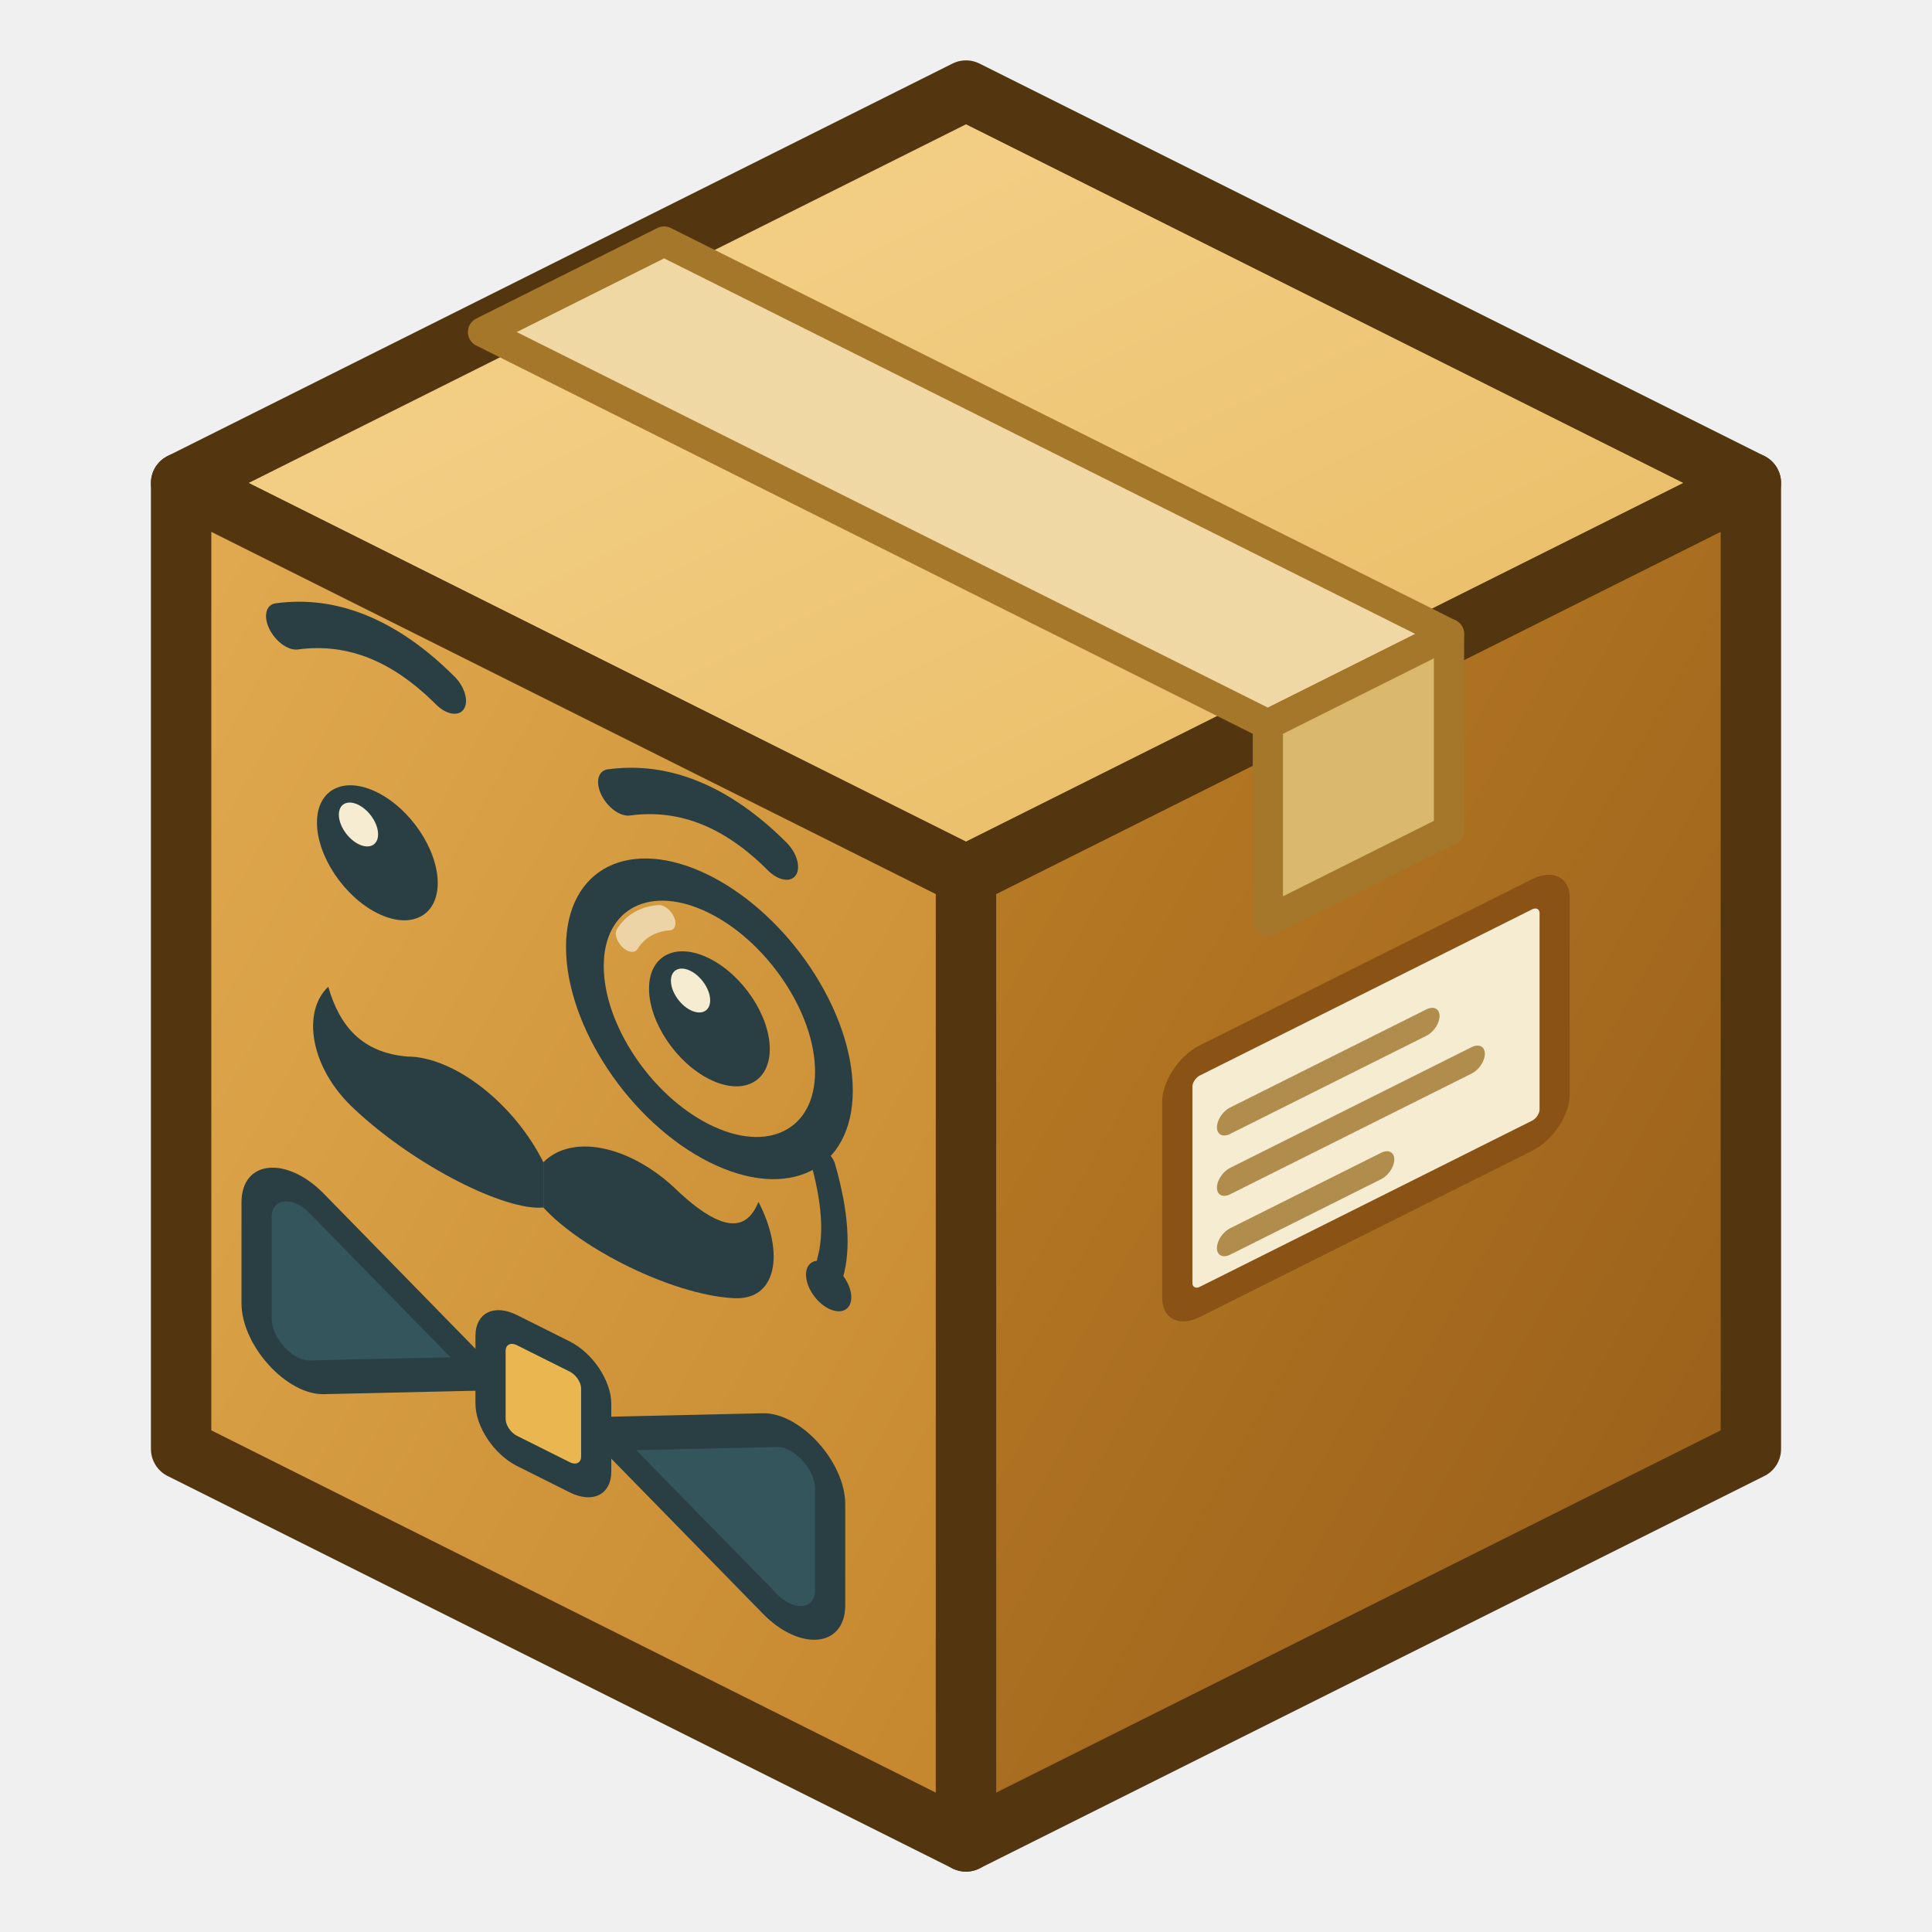
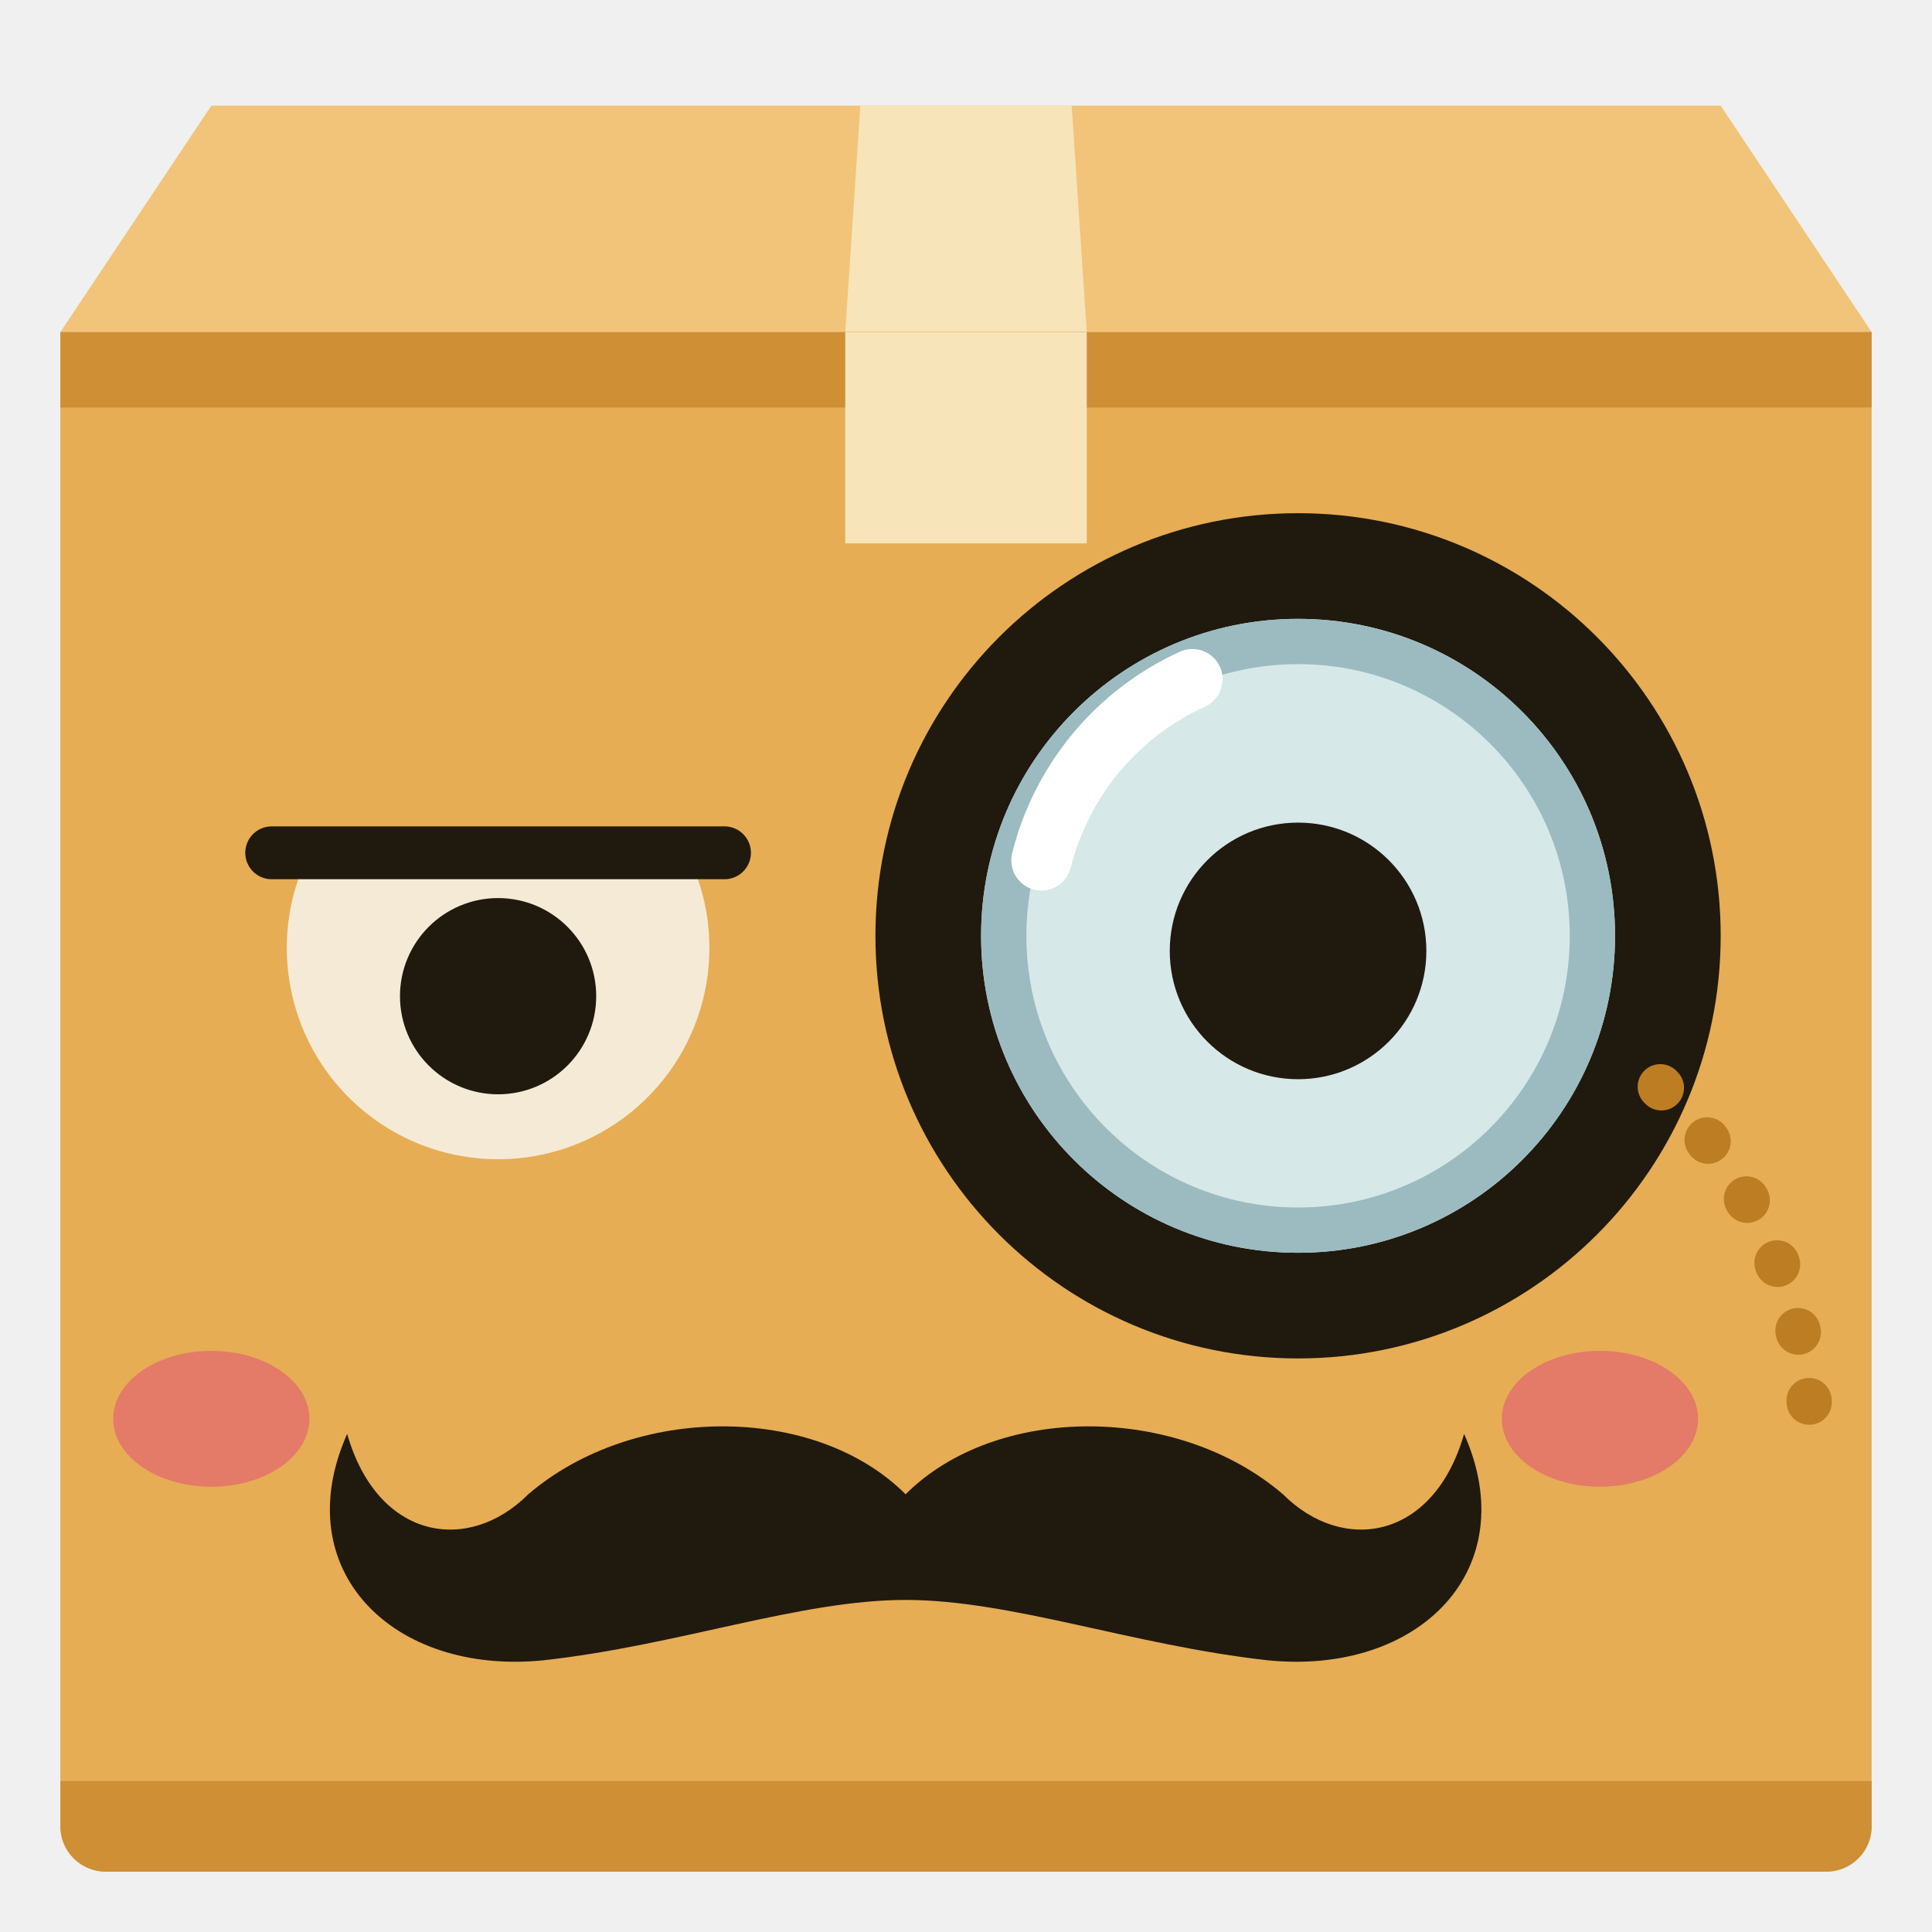
- <svg xmlns="http://www.w3.org/2000/svg" viewBox="32 28 256 256" role="img" aria-labelledby="title description">
-   <defs>
-     <linearGradient id="top" x1="0" y1="0" x2="1" y2="1">
-       <stop offset="0" stop-color="#f6d693" />
-       <stop offset="1" stop-color="#e8b95f" />
-     </linearGradient>
-     <linearGradient id="left" x1="0" y1="0" x2="1" y2="1">
-       <stop offset="0" stop-color="#e2ab51" />
-       <stop offset="1" stop-color="#c4862c" />
-     </linearGradient>
-     <linearGradient id="right" x1="0" y1="0" x2="1" y2="1">
-       <stop offset="0" stop-color="#bd7f26" />
-       <stop offset="1" stop-color="#955c19" />
-     </linearGradient>
-   </defs>
-   <path d="M160 40 264 92 160 144 56 92Z" fill="url(#top)" stroke="#53350f" stroke-linejoin="round" stroke-width="8" />
-   <path d="M56 92 160 144V272L56 220Z" fill="url(#left)" stroke="#53350f" stroke-linejoin="round" stroke-width="8" />
-   <path d="M264 92 160 144V272L264 220Z" fill="url(#right)" stroke="#53350f" stroke-linejoin="round" stroke-width="8" />
-   <path d="M120 60 224 112 200 124 96 72Z" fill="#efd8a4" stroke="#a5772b" stroke-width="4" stroke-linejoin="round" />
-   <path d="M224 112v26l-24 12v-26z" fill="#d8b96e" stroke="#a5772b" stroke-width="4" stroke-linejoin="round" />
-   <g transform="translate(160,144) matrix(1 -.5 0 1 0 0)">
-     <rect x="28" y="40" width="50" height="32" rx="3" fill="#f6ecd2" stroke="#8a5215" stroke-width="4" />
-     <path d="M35 50h26M35 58h32M35 66h20" fill="none" stroke="#b08d4d" stroke-width="3.5" stroke-linecap="round" />
-   </g>
-   <g transform="translate(108,182) matrix(1 .5 0 1 0 0)">
-     <path d="M-38 -52q11 -7 21 -2" fill="none" stroke="#2a3f44" stroke-width="5.5" stroke-linecap="round" />
-     <path d="M6 -52q11 -7 21 -2" fill="none" stroke="#2a3f44" stroke-width="5.5" stroke-linecap="round" />
-     <circle cx="-26" cy="-28" r="8" fill="#2a3f44" />
-     <circle cx="-28.5" cy="-30.5" r="2.6" fill="#f6ecd2" />
-     <circle cx="18" cy="-28" r="8" fill="#2a3f44" />
-     <circle cx="15.5" cy="-30.5" r="2.6" fill="#f6ecd2" />
-     <circle cx="18" cy="-28" r="16.5" fill="none" stroke="#2a3f44" stroke-width="5" />
-     <path d="M7.1 -33.1A12 12 0 0 1 12 -38.4" fill="none" stroke="#f6ecd2" stroke-width="3" stroke-linecap="round" opacity=".7" />
-     <path d="M33 -16.5Q35.5 -9 34 -3" fill="none" stroke="#2a3f44" stroke-width="3.5" stroke-linecap="round" />
-     <circle cx="33.8" cy="-.5" r="3" fill="#2a3f44" />
-     <g fill="#2a3f44">
-       <path d="M-4 2 C0 -4 8 -6 14 -3 C20 -.5 23 -2.5 24.5 -7 C28 -2 27 5 21 7.5 C13 11 1 11 -4 8 Z" />
-       <path d="M-4 2 C-8 -4 -16 -6 -22 -3 C-28 -.5 -31 -2.5 -32.5 -7 C-36 -2 -35 5 -29 7.5 C-21 11 -9 11 -4 8 Z" />
-     </g>
-     <path d="M-12 34 -34 22.5c-3.6-1.9-8 .7-8 4.8v13.4c0 4.1 4.4 6.7 8 4.8L-12 34Z" fill="#35555c" stroke="#2a3f44" stroke-width="4" stroke-linejoin="round" />
-     <path d="M4 34 26 22.5c3.6-1.9 8 .7 8 4.8v13.4c0 4.1-4.4 6.7-8 4.8L4 34Z" fill="#35555c" stroke="#2a3f44" stroke-width="4" stroke-linejoin="round" />
-     <rect x="-11" y="26" width="14" height="16" rx="3.5" fill="#e9b650" stroke="#2a3f44" stroke-width="4" />
-   </g>
+ <svg xmlns="http://www.w3.org/2000/svg" viewBox="0 0 128 128" role="img" aria-labelledby="mbx-logo-title" aria-describedby="mbx-logo-desc">
+   <path d="M14 7h100l10 15H4z" fill="#f2c479" />
+   <path d="M57 7h14l1 15H56z" fill="#f7e4b8" />
+   <path d="M4 22h120v99a3 3 0 0 1-3 3H7a3 3 0 0 1-3-3z" fill="#e6ad54" />
+   <path d="M4 22h120v5H4zM4 118h120v3a3 3 0 0 1-3 3H7a3 3 0 0 1-3-3z" fill="#cf8f35" />
+   <path d="M56 22h16v14H56z" fill="#f7e4b8" />
+   <path d="M7.5 94a6.5 4.5 0 1 0 13 0a6.5 4.5 0 1 0-13 0zM99.5 94a6.5 4.5 0 1 0 13 0a6.5 4.5 0 1 0-13 0z" fill="#e47a68" />
+   <path d="M20.5 56.5h25A14 14 0 1 1 20.5 56.5z" fill="#f5ead6" />
+   <circle cx="33" cy="66" r="6.5" fill="#20190e" />
+   <path d="M18 56.5h30" stroke="#20190e" stroke-width="3.5" stroke-linecap="round" />
+   <circle cx="86" cy="62" r="24.5" fill="#d6e8e8" stroke="#20190e" stroke-width="7" />
+   <circle cx="86" cy="62" r="19.5" fill="none" stroke="#9bbbc0" stroke-width="3" />
+   <circle cx="86" cy="63" r="8.5" fill="#20190e" />
+   <path d="M69 57a18 18 0 0 1 10-12" fill="none" stroke="#fff" stroke-width="4" stroke-linecap="round" />
+   <path d="M110 72c6 6 10 14 10 24" fill="none" stroke="#bd7d23" stroke-width="3" stroke-linecap="round" stroke-dasharray=".1 4.6" />
+   <path d="M60 99C54 93 42 93 35 99C31 103 25 102 23 95C19 104 26 111 36 110C45 109 53 106 60 106C67 106 75 109 84 110C94 111 101 104 97 95C95 102 89 103 85 99C78 93 66 93 60 99z" fill="#20190e" />
</svg>
